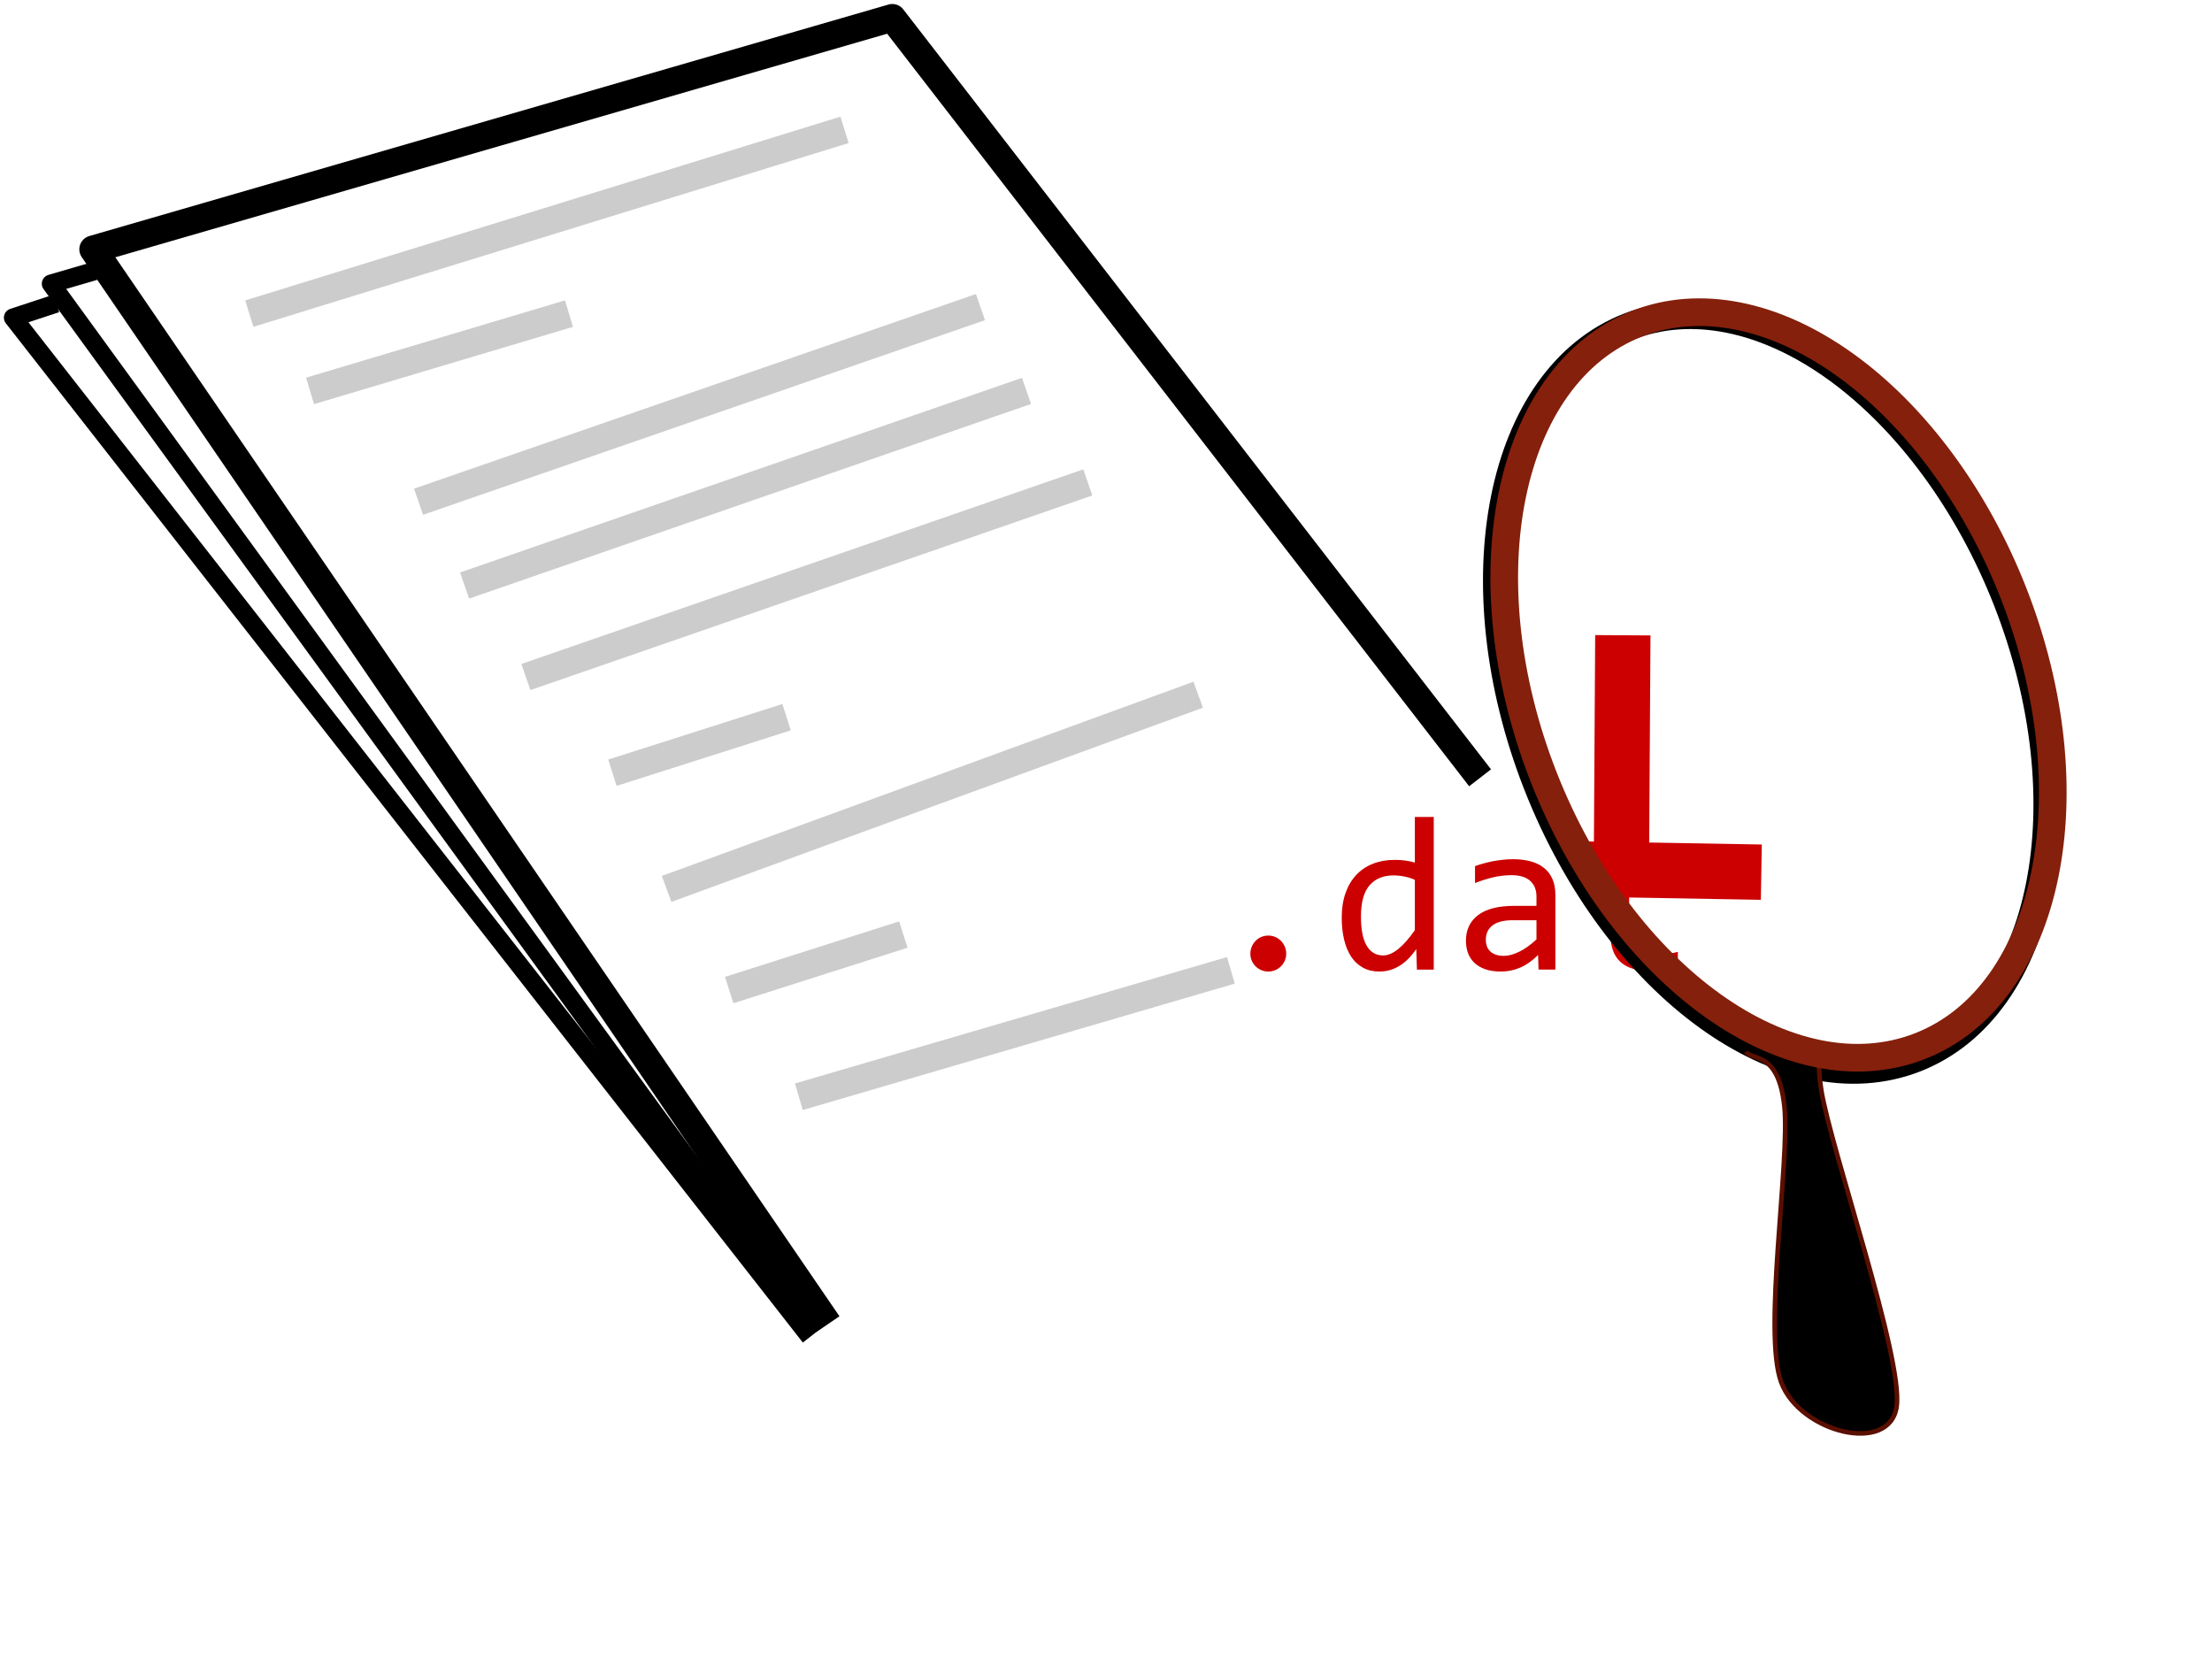
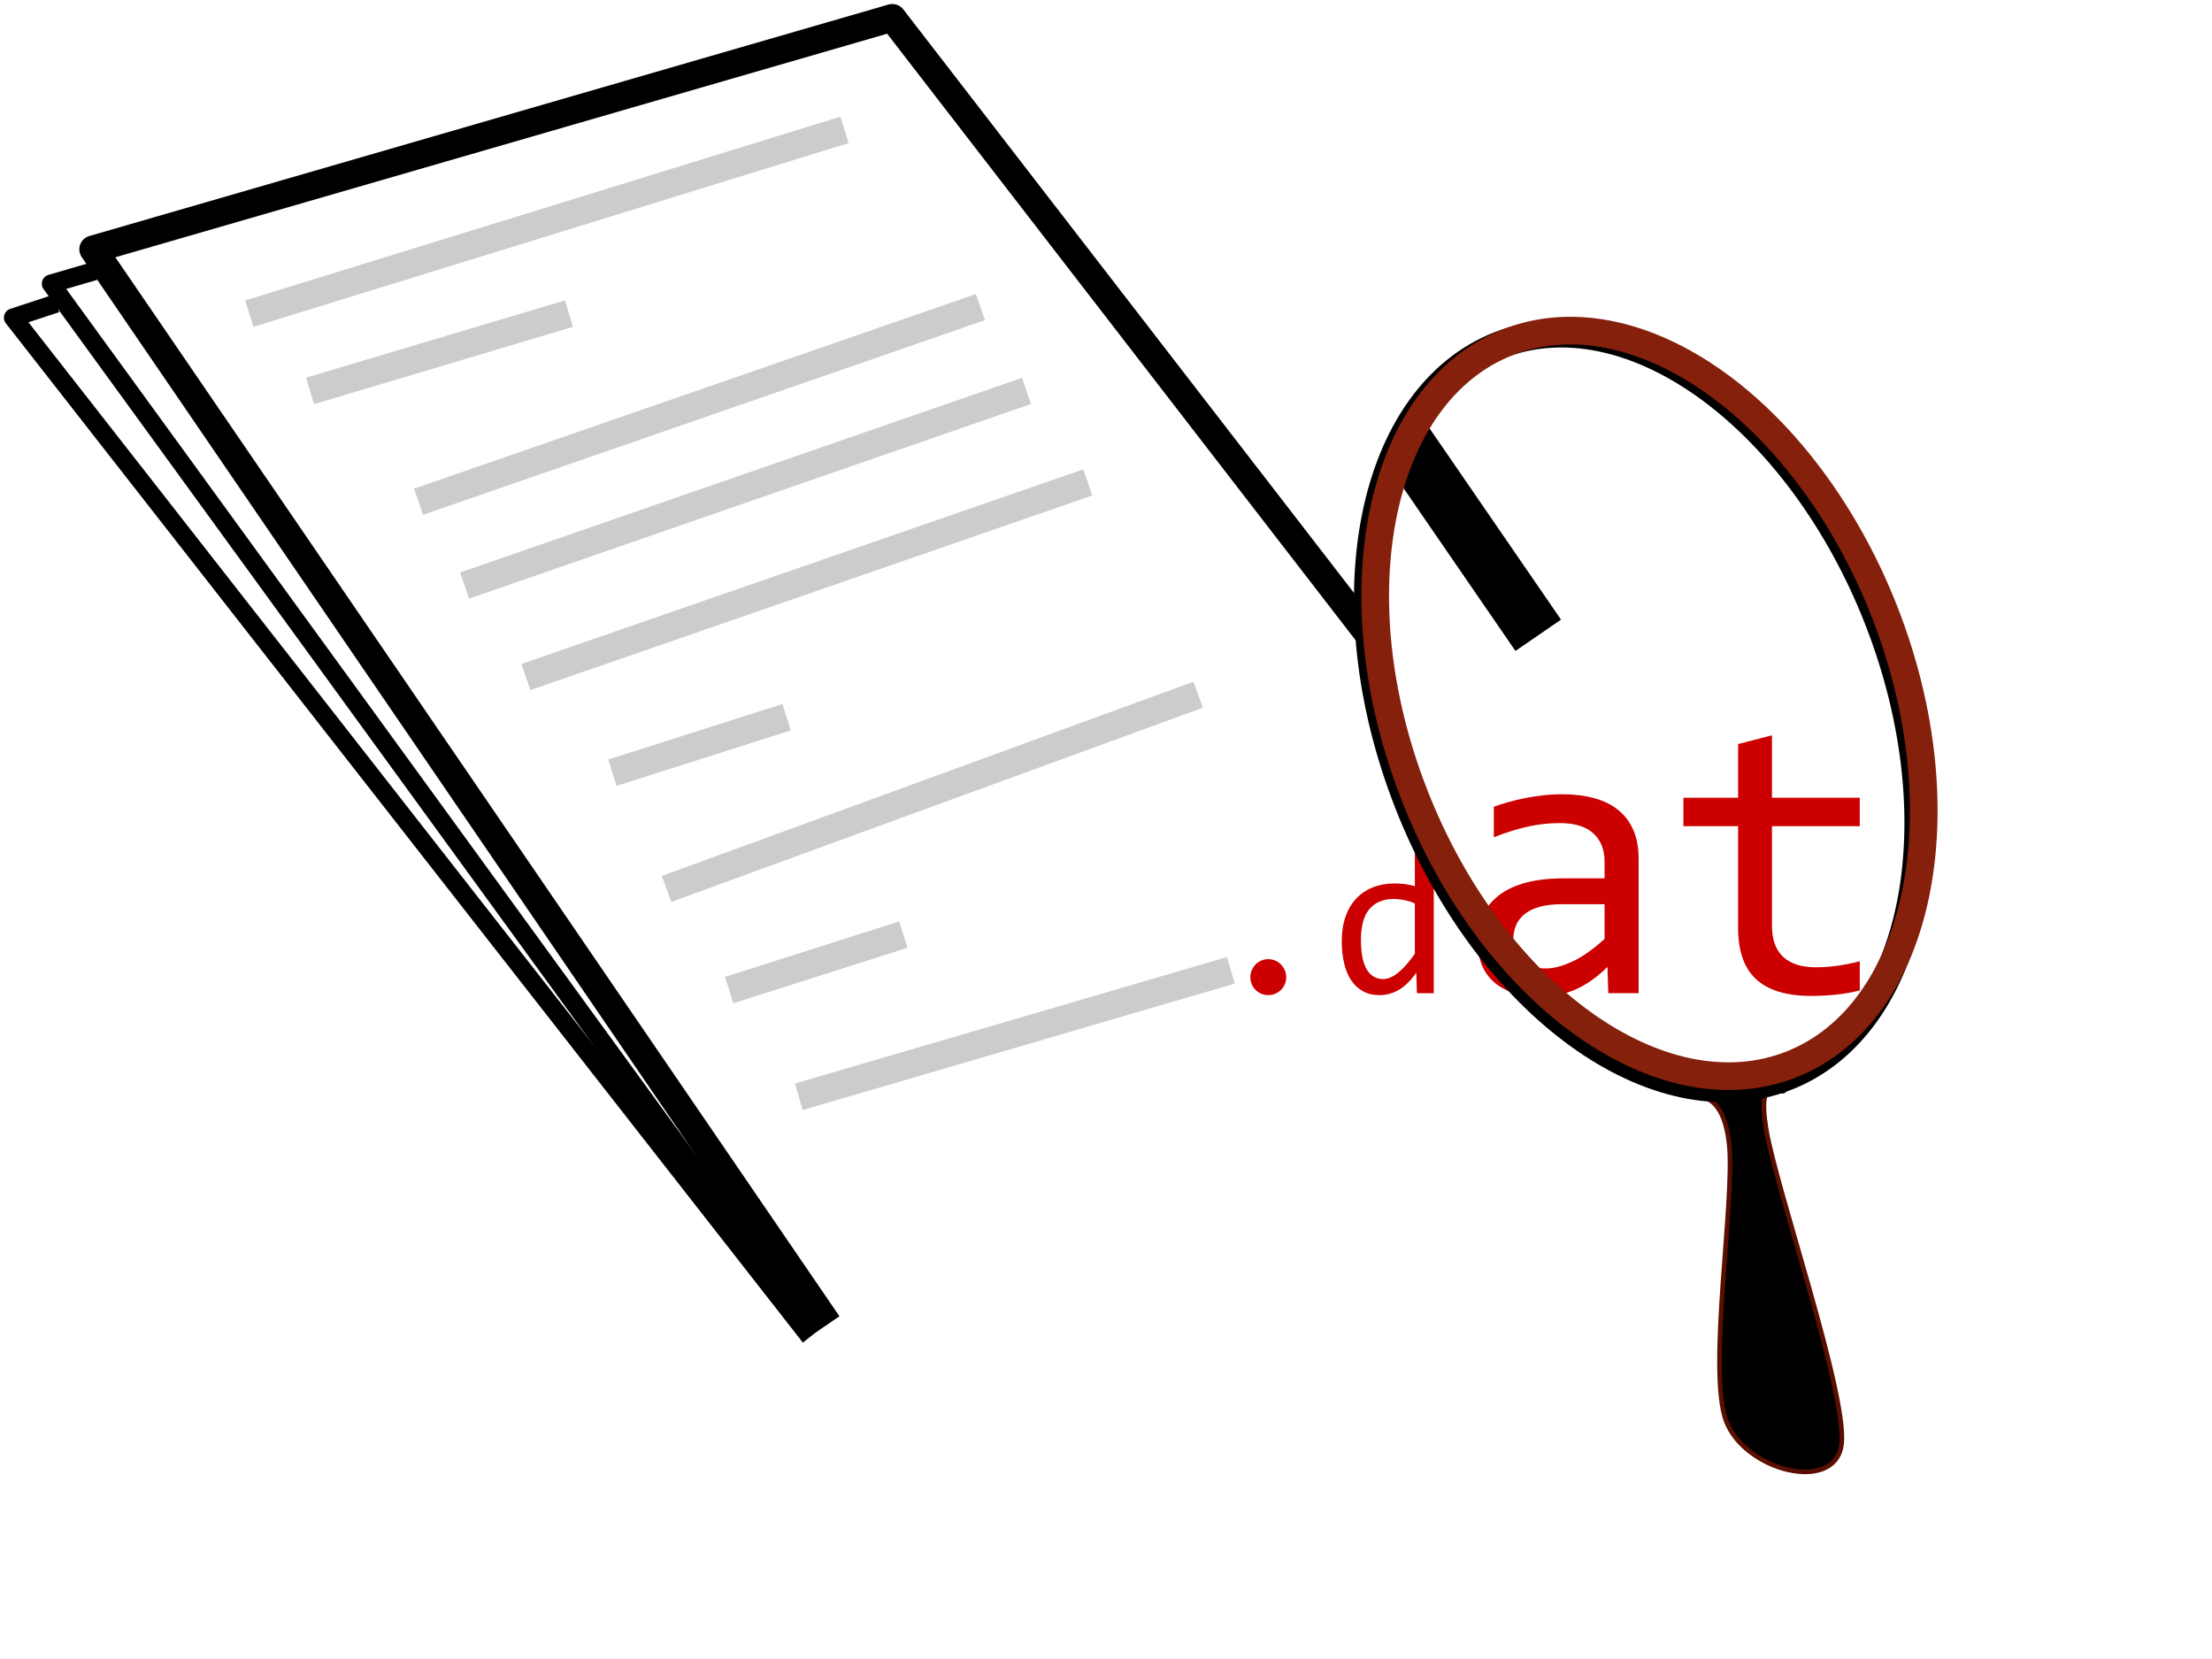
<svg xmlns="http://www.w3.org/2000/svg" version="1.1" viewBox="0.0 0.0 960.0 720.0" fill="none" stroke="none" stroke-linecap="square" stroke-miterlimit="10">
  <clipPath id="p.0">
    <path d="m0 0l960.0 0l0 720.0l-960.0 0l0 -720.0z" clip-rule="nonzero" />
  </clipPath>
  <g clip-path="url(#p.0)">
    <path fill="#000000" fill-opacity="0.0" d="m0 0l960.0 0l0 720.0l-960.0 0z" fill-rule="nonzero" />
-     <path fill="#000000" fill-opacity="0.0" d="m703.643 383.199l0.661 -107.496" fill-rule="nonzero" />
-     <path stroke="#cc0000" stroke-width="24.0" stroke-linejoin="round" stroke-linecap="butt" d="m703.643 383.199l0.661 -107.496" fill-rule="nonzero" />
-     <path fill="#000000" fill-opacity="0.0" d="m688.312 377.192l76.094 1.323" fill-rule="nonzero" />
-     <path stroke="#cc0000" stroke-width="24.0" stroke-linejoin="round" stroke-linecap="butt" d="m688.312 377.192l76.094 1.323" fill-rule="nonzero" />
-     <path fill="#000000" fill-opacity="0.0" d="m359.362 574.646l-318.937 -466.446l346.845 -100.465l255.079 329.827" fill-rule="nonzero" />
-     <path stroke="#000000" stroke-width="12.0" stroke-linejoin="round" stroke-linecap="butt" d="m359.362 574.646l-318.937 -466.446l346.845 -100.465l255.079 329.827" fill-rule="nonzero" />
+     <path fill="#000000" fill-opacity="0.0" d="m608.845 190.265l58.74 85.449" fill-rule="nonzero" />
+     <path stroke="#000000" stroke-width="24.0" stroke-linejoin="round" stroke-linecap="butt" d="m608.845 190.265l58.74 85.449" fill-rule="nonzero" />
    <path fill="#000000" fill-opacity="0.0" d="m108.198 136.108l258.331 -79.748" fill-rule="nonzero" />
    <path stroke="#cccccc" stroke-width="12.0" stroke-linejoin="round" stroke-linecap="butt" d="m108.198 136.108l258.331 -79.748" fill-rule="nonzero" />
    <path fill="#000000" fill-opacity="0.0" d="m134.563 169.651l112.378 -33.543" fill-rule="nonzero" />
    <path stroke="#cccccc" stroke-width="12.0" stroke-linejoin="round" stroke-linecap="butt" d="m134.563 169.651l112.378 -33.543" fill-rule="nonzero" />
    <path fill="#000000" fill-opacity="0.0" d="m289.301 385.782l230.709 -84.283" fill-rule="nonzero" />
    <path stroke="#cccccc" stroke-width="12.0" stroke-linejoin="round" stroke-linecap="butt" d="m289.301 385.782l230.709 -84.283" fill-rule="nonzero" />
    <path fill="#000000" fill-opacity="0.0" d="m316.463 429.688l75.591 -24.094" fill-rule="nonzero" />
    <path stroke="#cccccc" stroke-width="12.0" stroke-linejoin="round" stroke-linecap="butt" d="m316.463 429.688l75.591 -24.094" fill-rule="nonzero" />
    <path fill="#000000" fill-opacity="0.0" d="m346.702 475.987l187.496 -54.866" fill-rule="nonzero" />
    <path stroke="#cccccc" stroke-width="12.0" stroke-linejoin="round" stroke-linecap="butt" d="m346.702 475.987l187.496 -54.866" fill-rule="nonzero" />
    <path fill="#000000" fill-opacity="0.0" d="m181.645 217.748l243.874 -84.472" fill-rule="nonzero" />
    <path stroke="#cccccc" stroke-width="12.0" stroke-linejoin="round" stroke-linecap="butt" d="m181.645 217.748l243.874 -84.472" fill-rule="nonzero" />
    <path fill="#000000" fill-opacity="0.0" d="m352.395 577.251l-330.252 -454.115l18.939 -5.516" fill-rule="nonzero" />
    <path stroke="#000000" stroke-width="8.0" stroke-linejoin="round" stroke-linecap="butt" d="m352.395 577.251l-330.252 -454.115l18.939 -5.516" fill-rule="nonzero" />
    <path fill="#000000" fill-opacity="0.0" d="m351.581 580.203l-345.89 -442.351l18.736 -6.173" fill-rule="nonzero" />
    <path stroke="#000000" stroke-width="8.0" stroke-linejoin="round" stroke-linecap="butt" d="m351.581 580.203l-345.89 -442.351l18.736 -6.173" fill-rule="nonzero" />
    <path fill="#000000" fill-opacity="0.0" d="m228.232 293.832l243.874 -84.472" fill-rule="nonzero" />
    <path stroke="#cccccc" stroke-width="12.0" stroke-linejoin="round" stroke-linecap="butt" d="m228.232 293.832l243.874 -84.472" fill-rule="nonzero" />
    <path fill="#000000" fill-opacity="0.0" d="m201.626 254.123l243.874 -84.472" fill-rule="nonzero" />
    <path stroke="#cccccc" stroke-width="12.0" stroke-linejoin="round" stroke-linecap="butt" d="m201.626 254.123l243.874 -84.472" fill-rule="nonzero" />
    <path fill="#000000" fill-opacity="0.0" d="m265.786 335.352l75.591 -24.094" fill-rule="nonzero" />
    <path stroke="#cccccc" stroke-width="12.0" stroke-linejoin="round" stroke-linecap="butt" d="m265.786 335.352l75.591 -24.094" fill-rule="nonzero" />
-     <path fill="#000000" fill-opacity="0.0" d="m515.417 319.64l384.0 0l0 48.0l-384.0 0z" fill-rule="nonzero" />
-     <path fill="#cc0000" d="m550.433 406.035q1.594 0 3.016 0.609q1.438 0.609 2.484 1.688q1.062 1.078 1.672 2.516q0.609 1.422 0.609 3.062q0 1.594 -0.609 3.0q-0.609 1.406 -1.672 2.469q-1.047 1.047 -2.484 1.656q-1.422 0.609 -3.016 0.609q-1.641 0 -3.047 -0.609q-1.406 -0.609 -2.469 -1.656q-1.047 -1.062 -1.656 -2.469q-0.609 -1.406 -0.609 -3.0q0 -1.641 0.609 -3.062q0.609 -1.438 1.656 -2.516q1.062 -1.078 2.469 -1.688q1.406 -0.609 3.047 -0.609zm31.875 -7.781q0 -6.0 1.641 -10.656q1.641 -4.672 4.656 -7.875q3.031 -3.219 7.266 -4.875q4.25 -1.672 9.453 -1.672q2.25 0 4.422 0.281q2.188 0.281 4.297 0.891l0 -19.781l8.203 0l0 66.234l-7.312 0l-0.281 -8.906q-3.422 4.969 -7.406 7.359q-3.984 2.391 -8.625 2.391q-4.031 0 -7.109 -1.688q-3.062 -1.688 -5.109 -4.75q-2.031 -3.078 -3.062 -7.391q-1.031 -4.312 -1.031 -9.562zm8.344 -0.516q0 8.531 2.5 12.734q2.516 4.188 7.109 4.188q3.094 0 6.531 -2.766q3.453 -2.766 7.25 -8.203l0 -21.844q-2.016 -0.938 -4.453 -1.422q-2.438 -0.5 -4.828 -0.5q-6.656 0 -10.391 4.312q-3.719 4.312 -3.719 13.5zm77.062 23.062l-0.188 -6.328q-3.844 3.797 -7.812 5.484q-3.953 1.688 -8.312 1.688q-4.031 0 -6.891 -1.031q-2.859 -1.031 -4.719 -2.828q-1.844 -1.812 -2.719 -4.25q-0.859 -2.438 -0.859 -5.297q0 -7.078 5.266 -11.078q5.281 -4.016 15.594 -4.016l9.75 0l0 -4.125q0 -4.172 -2.672 -6.672q-2.672 -2.516 -8.156 -2.516q-3.984 0 -7.859 0.891q-3.859 0.891 -7.984 2.531l0 -7.359q1.547 -0.562 3.438 -1.094q1.906 -0.547 4.016 -0.969q2.109 -0.422 4.406 -0.672q2.297 -0.266 4.641 -0.266q4.266 0 7.688 0.938q3.422 0.938 5.781 2.859q2.375 1.922 3.641 4.828q1.266 2.906 1.266 6.844l0 32.438l-7.312 0zm-0.891 -21.422l-10.359 0q-3.047 0 -5.25 0.609q-2.203 0.609 -3.609 1.734q-1.406 1.125 -2.094 2.703q-0.672 1.562 -0.672 3.531q0 1.359 0.422 2.609q0.422 1.234 1.359 2.203q0.938 0.953 2.438 1.516q1.5 0.562 3.656 0.562q2.812 0 6.438 -1.703q3.641 -1.719 7.672 -5.422l0 -8.344zm61.359 20.766q-2.766 0.703 -5.719 1.0q-2.953 0.312 -6.0 0.312q-8.859 0 -13.219 -4.0q-4.359 -4.016 -4.359 -12.312l0 -24.562l-13.172 0l0 -6.844l13.172 0l0 -12.938l8.156 -2.109l0 15.047l21.141 0l0 6.844l-21.141 0l0 23.906q0 5.062 2.688 7.578q2.703 2.5 7.953 2.5q2.25 0 4.922 -0.344q2.672 -0.359 5.578 -1.109l0 7.031z" fill-rule="nonzero" />
-     <path fill="#000000" fill-opacity="0.0" d="m667.127 340.508l0 0c-34.372 -87.705 -16.597 -176.691 39.701 -198.756l0 0c27.035 -10.596 59.52 -4.027 90.309 18.262c30.788 22.289 57.358 58.472 73.864 100.589l0 0c34.372 87.705 16.597 176.691 -39.701 198.756l0 0c-56.298 22.065 -129.801 -31.146 -164.173 -118.85z" fill-rule="nonzero" />
-     <path stroke="#000000" stroke-width="12.0" stroke-linejoin="round" stroke-linecap="butt" d="m667.127 340.508l0 0c-34.372 -87.705 -16.597 -176.691 39.701 -198.756l0 0c27.035 -10.596 59.52 -4.027 90.309 18.262c30.788 22.289 57.358 58.472 73.864 100.589l0 0c34.372 87.705 16.597 176.691 -39.701 198.756l0 0c-56.298 22.065 -129.801 -31.146 -164.173 -118.85z" fill-rule="nonzero" />
-     <path fill="#000000" d="m757.719 456.485c2.782 3.928 14.131 -0.347 16.69 23.568c2.559 23.914 -9.458 98.198 -1.336 119.917c8.122 21.719 47.178 31.538 50.071 10.397c2.893 -21.142 -28.597 -111.6 -32.714 -137.246c-4.117 -25.647 6.678 -13.862 8.013 -16.635" fill-rule="nonzero" />
-     <path stroke="#5b0f00" stroke-width="2.0" stroke-linejoin="round" stroke-linecap="butt" d="m757.719 456.485c2.782 3.928 14.131 -0.347 16.69 23.568c2.559 23.914 -9.458 98.198 -1.336 119.917c8.122 21.719 47.178 31.538 50.071 10.397c2.893 -21.142 -28.597 -111.6 -32.714 -137.246c-4.117 -25.647 6.678 -13.862 8.013 -16.635" fill-rule="nonzero" />
-     <path fill="#000000" fill-opacity="0.0" d="m669.932 337.207l0 0c-33.929 -86.574 -15.794 -174.643 40.504 -196.709l0 0c27.035 -10.596 59.436 -4.243 90.074 17.662c30.638 21.905 57.003 57.567 73.296 99.141l0 0c33.929 86.574 15.794 174.643 -40.504 196.709l0 0c-56.298 22.065 -129.442 -30.229 -163.37 -116.803z" fill-rule="nonzero" />
-     <path stroke="#85200c" stroke-width="12.0" stroke-linejoin="round" stroke-linecap="butt" d="m669.932 337.207l0 0c-33.929 -86.574 -15.794 -174.643 40.504 -196.709l0 0c27.035 -10.596 59.436 -4.243 90.074 17.662c30.638 21.905 57.003 57.567 73.296 99.141l0 0c33.929 86.574 15.794 174.643 -40.504 196.709l0 0c-56.298 22.065 -129.442 -30.229 -163.37 -116.803z" fill-rule="nonzero" />
+     <path fill="#000000" d="m733.764 473.165c2.782 3.928 14.131 -0.347 16.69 23.568c2.559 23.914 -9.458 98.198 -1.336 119.917c8.122 21.719 47.178 31.538 50.071 10.397c2.893 -21.142 -28.597 -111.6 -32.714 -137.246c-4.117 -25.647 6.678 -13.862 8.013 -16.635" fill-rule="nonzero" />
+     <path stroke="#5b0f00" stroke-width="2.0" stroke-linejoin="round" stroke-linecap="butt" d="m733.764 473.165c2.782 3.928 14.131 -0.347 16.69 23.568c2.559 23.914 -9.458 98.198 -1.336 119.917c8.122 21.719 47.178 31.538 50.071 10.397c2.893 -21.142 -28.597 -111.6 -32.714 -137.246c-4.117 -25.647 6.678 -13.862 8.013 -16.635" fill-rule="nonzero" />
+     <path fill="#000000" fill-opacity="0.0" d="m515.417 255.64l384.0 0l0 48l-384.0 0z" fill-rule="nonzero" />
+     <path fill="#cc0000" d="m550.433 416.275q1.594 0 3.016 0.609q1.438 0.609 2.484 1.688q1.062 1.078 1.672 2.516q0.609 1.422 0.609 3.062q0 1.594 -0.609 3.0q-0.609 1.406 -1.672 2.469q-1.047 1.047 -2.484 1.656q-1.422 0.609 -3.016 0.609q-1.641 0 -3.047 -0.609q-1.406 -0.609 -2.469 -1.656q-1.047 -1.062 -1.656 -2.469q-0.609 -1.406 -0.609 -3.0q0 -1.641 0.609 -3.062q0.609 -1.438 1.656 -2.516q1.062 -1.078 2.469 -1.688q1.406 -0.609 3.047 -0.609zm31.875 -7.781q0 -6.0 1.641 -10.656q1.641 -4.672 4.656 -7.875q3.031 -3.219 7.266 -4.875q4.25 -1.672 9.453 -1.672q2.25 0 4.422 0.281q2.188 0.281 4.297 0.891l0 -19.781l8.203 0l0 66.234l-7.312 0l-0.281 -8.906q-3.422 4.969 -7.406 7.359q-3.984 2.391 -8.625 2.391q-4.031 0 -7.109 -1.688q-3.062 -1.688 -5.109 -4.75q-2.031 -3.078 -3.062 -7.391q-1.031 -4.312 -1.031 -9.562zm8.344 -0.516q0 8.531 2.5 12.734q2.516 4.188 7.109 4.188q3.094 0 6.531 -2.766q3.453 -2.766 7.25 -8.203l0 -21.844q-2.016 -0.938 -4.453 -1.422q-2.438 -0.5 -4.828 -0.5q-6.656 0 -10.391 4.312q-3.719 4.312 -3.719 13.5z" fill-rule="nonzero" />
+     <path fill="#cc0000" d="m697.98 431.04l-0.344 -11.406q-6.922 6.844 -14.062 9.891q-7.141 3.031 -14.984 3.031q-7.266 0 -12.422 -1.859q-5.156 -1.859 -8.5 -5.109q-3.328 -3.25 -4.891 -7.641q-1.562 -4.391 -1.562 -9.547q0 -12.75 9.5 -19.969q9.5 -7.234 28.094 -7.234l17.562 0l0 -7.422q0 -7.531 -4.812 -12.047q-4.812 -4.516 -14.703 -4.516q-7.172 0 -14.141 1.609q-6.969 1.594 -14.406 4.562l0 -13.266q2.797 -1.016 6.203 -1.984q3.422 -0.969 7.219 -1.734q3.812 -0.766 7.953 -1.219q4.141 -0.469 8.359 -0.469q7.688 0 13.844 1.688q6.172 1.688 10.438 5.156q4.266 3.453 6.547 8.703q2.281 5.234 2.281 12.328l0 58.453l-13.172 0zm-1.609 -38.609l-18.656 0q-5.5 0 -9.469 1.109q-3.969 1.094 -6.5 3.125q-2.531 2.016 -3.766 4.859q-1.219 2.828 -1.219 6.375q0 2.438 0.75 4.688q0.766 2.234 2.453 3.969q1.688 1.734 4.391 2.75q2.703 1.0 6.594 1.0q5.062 0 11.609 -3.078q6.547 -3.078 13.812 -9.75l0 -15.047zm110.765 37.422q-4.984 1.266 -10.312 1.812q-5.312 0.562 -10.812 0.562q-15.969 0 -23.828 -7.219q-7.844 -7.234 -7.844 -22.188l0 -44.266l-23.734 0l0 -12.328l23.734 0l0 -23.312l14.688 -3.797l0 27.109l38.109 0l0 12.328l-38.109 0l0 43.094q0 9.109 4.859 13.641q4.859 4.516 14.328 4.516q4.047 0 8.859 -0.625q4.812 -0.641 10.062 -2.0l0 12.672z" fill-rule="nonzero" />
+     <path fill="#000000" fill-opacity="0.0" d="m359.362 574.646l-318.937 -466.446l346.845 -100.465l209.559 271.32" fill-rule="nonzero" />
+     <path stroke="#000000" stroke-width="12.0" stroke-linejoin="round" stroke-linecap="butt" d="m359.362 574.646l-318.937 -466.446l346.845 -100.465l209.559 271.32" fill-rule="nonzero" />
+     <path fill="#000000" fill-opacity="0.0" d="m611.127 348.508l0 0c-34.372 -87.705 -16.597 -176.691 39.701 -198.756l0 0c27.035 -10.596 59.52 -4.027 90.309 18.262c30.788 22.289 57.358 58.472 73.864 100.589l0 0c34.372 87.705 16.597 176.691 -39.701 198.756l0 0c-56.298 22.065 -129.801 -31.146 -164.173 -118.85z" fill-rule="nonzero" />
+     <path stroke="#000000" stroke-width="12.0" stroke-linejoin="round" stroke-linecap="butt" d="m611.127 348.508l0 0c-34.372 -87.705 -16.597 -176.691 39.701 -198.756l0 0c27.035 -10.596 59.52 -4.027 90.309 18.262c30.788 22.289 57.358 58.472 73.864 100.589l0 0c34.372 87.705 16.597 176.691 -39.701 198.756l0 0c-56.298 22.065 -129.801 -31.146 -164.173 -118.85z" fill-rule="nonzero" />
+     <path fill="#000000" fill-opacity="0.0" d="m613.932 345.207l0 0c-33.929 -86.574 -15.794 -174.643 40.504 -196.709l0 0c27.035 -10.596 59.436 -4.243 90.074 17.662c30.638 21.905 57.003 57.567 73.296 99.141l0 0c33.929 86.574 15.794 174.643 -40.504 196.709l0 0c-56.298 22.065 -129.442 -30.229 -163.37 -116.803z" fill-rule="nonzero" />
+     <path stroke="#85200c" stroke-width="12.0" stroke-linejoin="round" stroke-linecap="butt" d="m613.932 345.207l0 0c-33.929 -86.574 -15.794 -174.643 40.504 -196.709l0 0c27.035 -10.596 59.436 -4.243 90.074 17.662c30.638 21.905 57.003 57.567 73.296 99.141l0 0c33.929 86.574 15.794 174.643 -40.504 196.709l0 0c-56.298 22.065 -129.442 -30.229 -163.37 -116.803z" fill-rule="nonzero" />
  </g>
</svg>
